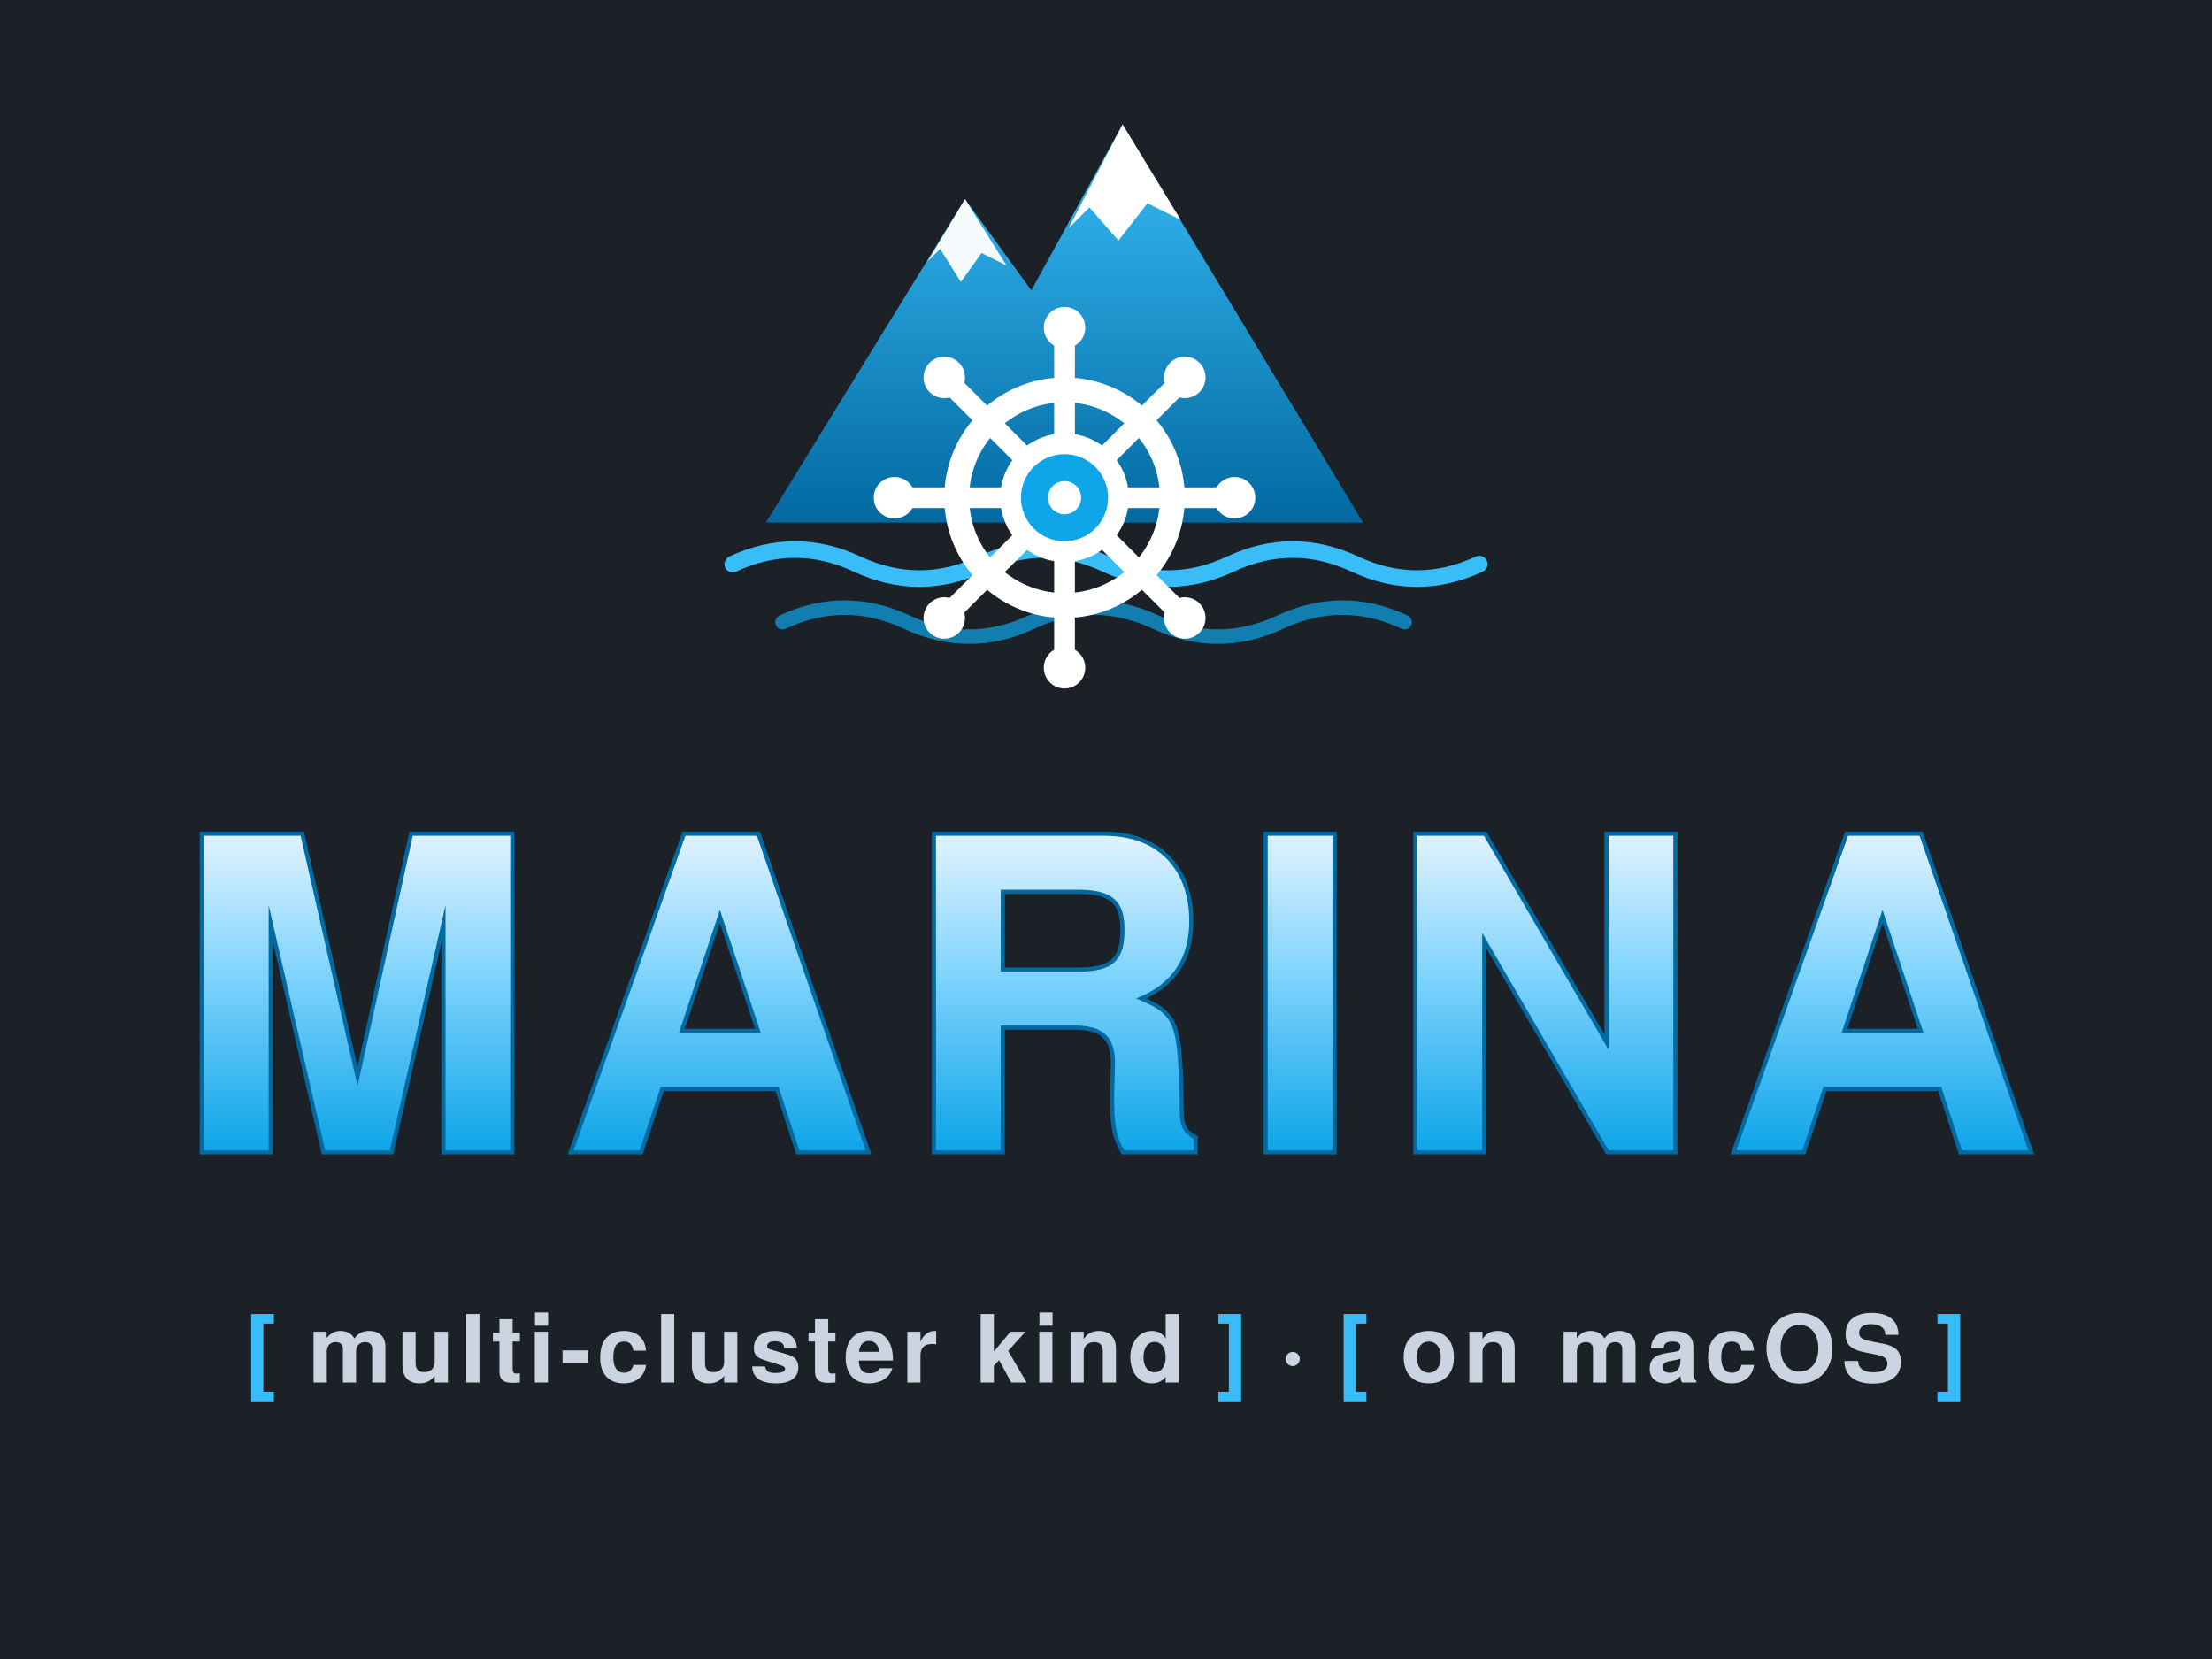
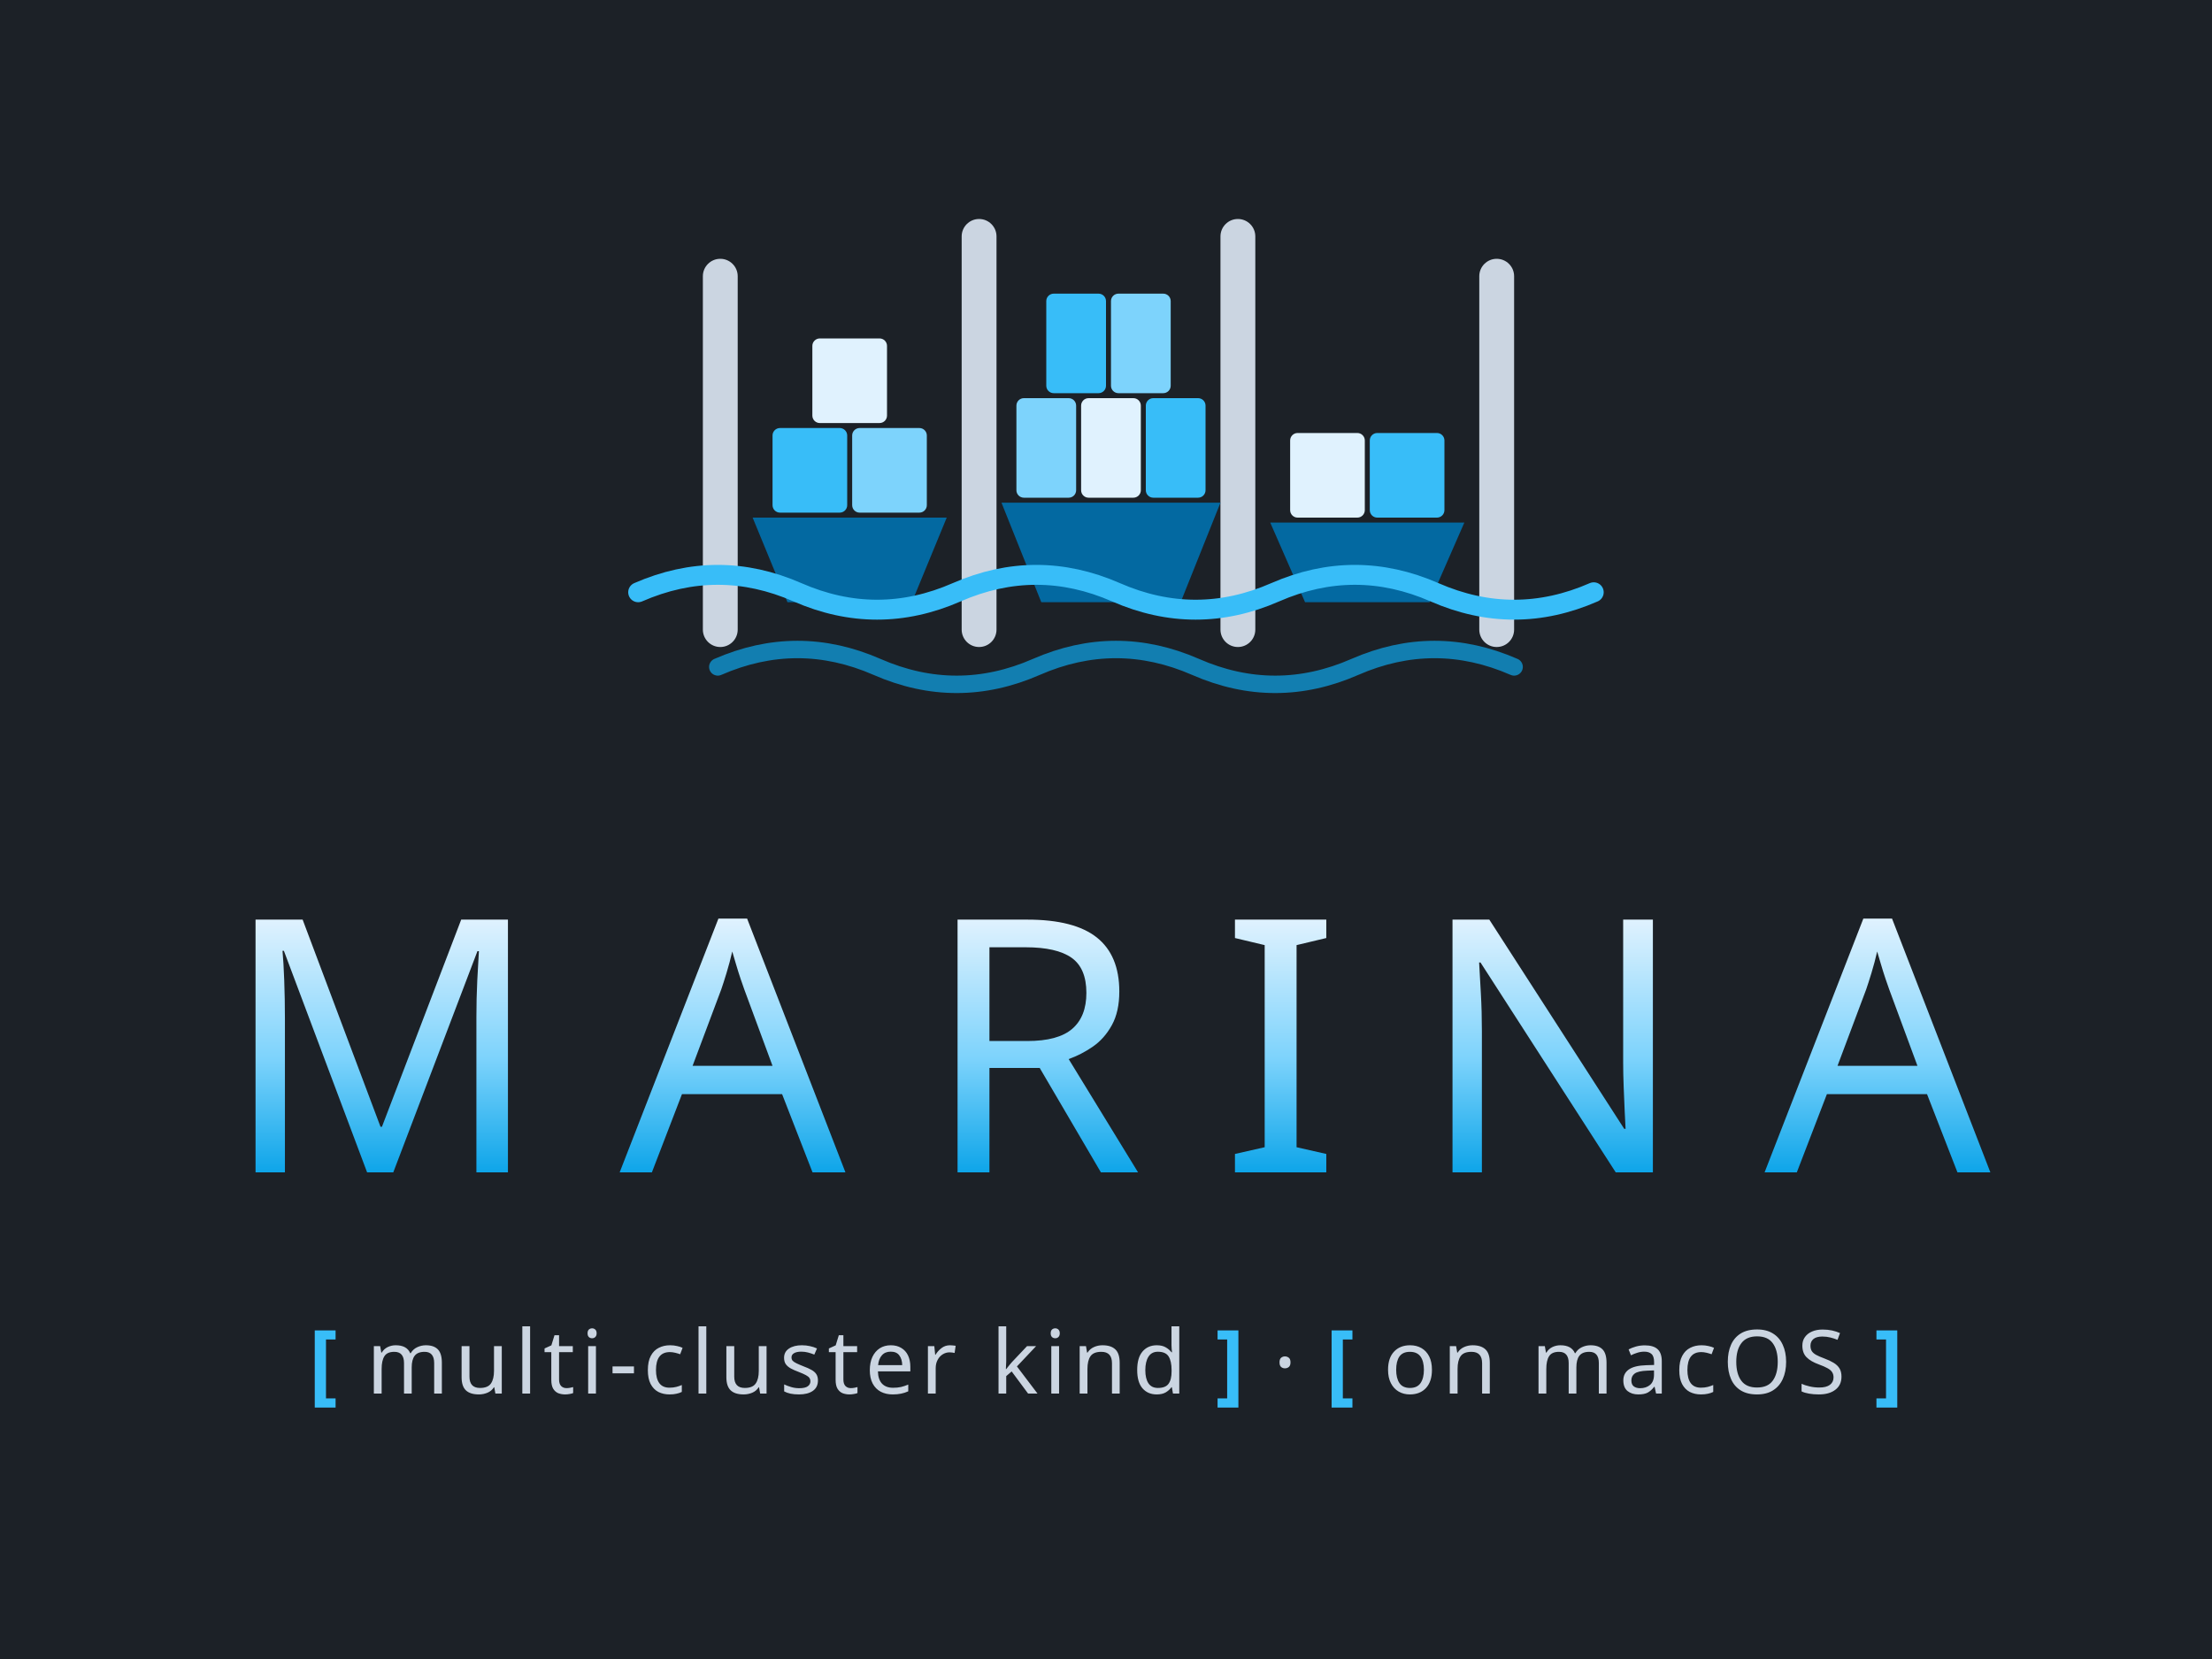
<svg xmlns="http://www.w3.org/2000/svg" viewBox="0 0 400 300" width="400" height="300">
  <defs>
-     <linearGradient id="rock" x1="0" y1="0" x2="0" y2="1">
-       <stop offset="0%" stop-color="#38bdf8" />
-       <stop offset="100%" stop-color="#0369a1" />
+     <linearGradient id="sea" x1="0" y1="0" x2="0" y2="1">
+       <stop offset="0%" stop-color="#0ea5e9" stop-opacity="0.35" />
+       <stop offset="100%" stop-color="#0ea5e9" stop-opacity="0" />
    </linearGradient>
    <linearGradient id="word" x1="0" y1="0" x2="0" y2="1">
      <stop offset="0%" stop-color="#e0f2fe" />
-       <stop offset="45%" stop-color="#7dd3fc" />
+       <stop offset="55%" stop-color="#7dd3fc" />
      <stop offset="100%" stop-color="#0ea5e9" />
    </linearGradient>
-     <style>
-       .word { font-family: "Avenir Next", "Avenir", "Helvetica Neue", sans-serif; font-weight: 800; font-size: 78px; letter-spacing: 5px; }
-       .tag  { font-family: "Avenir Next", "Avenir", "Helvetica Neue", sans-serif; font-weight: 600; font-size: 17px; letter-spacing: 1px; fill: #cbd5e1; }
-       .br   { fill: #38bdf8; font-weight: 700; }
-     </style>
  </defs>
  <rect width="400" height="300" fill="#1c2127" />
-   <g transform="translate(125,6) scale(0.75)">
-     <path d="M18 118 L66 40 L82 62 L104 22 L162 118 Z" fill="url(#rock)" />
-     <path d="M104 22 L118 45 L110 41 L103 50 L96 42 L91 47 Z" fill="#ffffff" />
-     <path d="M66 40 L76 56 L70 53 L65 60 L60 52 L57 55 Z" fill="#ffffff" opacity="0.95" />
-     <path d="M10 128 Q25 121 40 128 T70 128 T100 128 T130 128 T160 128 T190 128" fill="none" stroke="#38bdf8" stroke-width="4" stroke-linecap="round" />
-     <path d="M22 142 Q37 135 52 142 T82 142 T112 142 T142 142 T172 142" fill="none" stroke="#0ea5e9" stroke-width="3.5" stroke-linecap="round" opacity="0.7" />
-     <g transform="translate(90,112)">
-       <g stroke="#ffffff" stroke-width="5" stroke-linecap="round">
-         <line x1="0" y1="-40" x2="0" y2="40" />
-         <line x1="-40" y1="0" x2="40" y2="0" />
-         <line x1="-28.3" y1="-28.3" x2="28.3" y2="28.3" />
-         <line x1="-28.3" y1="28.3" x2="28.3" y2="-28.3" />
-       </g>
-       <g fill="#ffffff">
-         <circle cx="0" cy="-41" r="5" />
-         <circle cx="0" cy="41" r="5" />
-         <circle cx="-41" cy="0" r="5" />
-         <circle cx="41" cy="0" r="5" />
-         <circle cx="-29" cy="-29" r="5" />
-         <circle cx="29" cy="29" r="5" />
-         <circle cx="-29" cy="29" r="5" />
-         <circle cx="29" cy="-29" r="5" />
-       </g>
-       <circle r="26" fill="none" stroke="#ffffff" stroke-width="6" />
-       <circle r="13" fill="#0ea5e9" stroke="#ffffff" stroke-width="5" />
-       <circle r="4" fill="#ffffff" />
+   <g transform="translate(110,0) scale(0.9)">
+     <g fill="#cbd5e1">
+       <rect x="19" y="52" width="7" height="78" rx="3.5" />
+       <rect x="71" y="44" width="7" height="86" rx="3.5" />
+       <rect x="123" y="44" width="7" height="86" rx="3.5" />
+       <rect x="175" y="52" width="7" height="78" rx="3.5" />
    </g>
+     <g>
+       <rect x="33" y="86" width="15" height="17" rx="1.5" fill="#38bdf8" />
+       <rect x="49" y="86" width="15" height="17" rx="1.5" fill="#7dd3fc" />
+       <rect x="41" y="68" width="15" height="17" rx="1.5" fill="#e0f2fe" />
+       <path d="M29 104 H68 L61 121 H36 Z" fill="#0369a1" />
+     </g>
+     <g>
+       <rect x="82" y="80" width="12" height="20" rx="1.5" fill="#7dd3fc" />
+       <rect x="95" y="80" width="12" height="20" rx="1.5" fill="#e0f2fe" />
+       <rect x="108" y="80" width="12" height="20" rx="1.5" fill="#38bdf8" />
+       <rect x="88" y="59" width="12" height="20" rx="1.5" fill="#38bdf8" />
+       <rect x="101" y="59" width="12" height="20" rx="1.5" fill="#7dd3fc" />
+       <path d="M79 101 H123 L115 121 H87 Z" fill="#0369a1" />
+     </g>
+     <g>
+       <rect x="137" y="87" width="15" height="17" rx="1.5" fill="#e0f2fe" />
+       <rect x="153" y="87" width="15" height="17" rx="1.5" fill="#38bdf8" />
+       <path d="M133 105 H172 L165 121 H140 Z" fill="#0369a1" />
+     </g>
+     <path d="M6 119 Q22 112 38 119 T70 119 T102 119 T134 119 T166 119 T198 119" fill="none" stroke="#38bdf8" stroke-width="4" stroke-linecap="round" />
+     <path d="M22 134 Q38 127 54 134 T86 134 T118 134 T150 134 T182 134" fill="none" stroke="#0ea5e9" stroke-width="3.5" stroke-linecap="round" opacity="0.7" />
  </g>
-   <text x="200" y="208" text-anchor="middle" class="word" fill="url(#word)" stroke="#0369a1" stroke-width="1.5" paint-order="stroke">MARINA</text>
-   <text x="200" y="250" text-anchor="middle" class="tag">
-     <tspan class="br">[</tspan> multi-cluster kind <tspan class="br">]</tspan>  ·  <tspan class="br">[</tspan> on macOS <tspan class="br">]</tspan>
+   <text x="200" y="212" text-anchor="middle" font-family="Futura" font-weight="500" font-size="64" letter-spacing="14" fill="url(#word)">MARINA</text>
+   <text x="200" y="252" text-anchor="middle" font-family="Avenir Next" font-weight="500" font-size="16" letter-spacing="1" fill="#cbd5e1">
+     <tspan fill="#38bdf8" font-weight="600">[</tspan> multi-cluster kind <tspan fill="#38bdf8" font-weight="600">]</tspan> · <tspan fill="#38bdf8" font-weight="600">[</tspan> on macOS <tspan fill="#38bdf8" font-weight="600">]</tspan>
  </text>
</svg>
